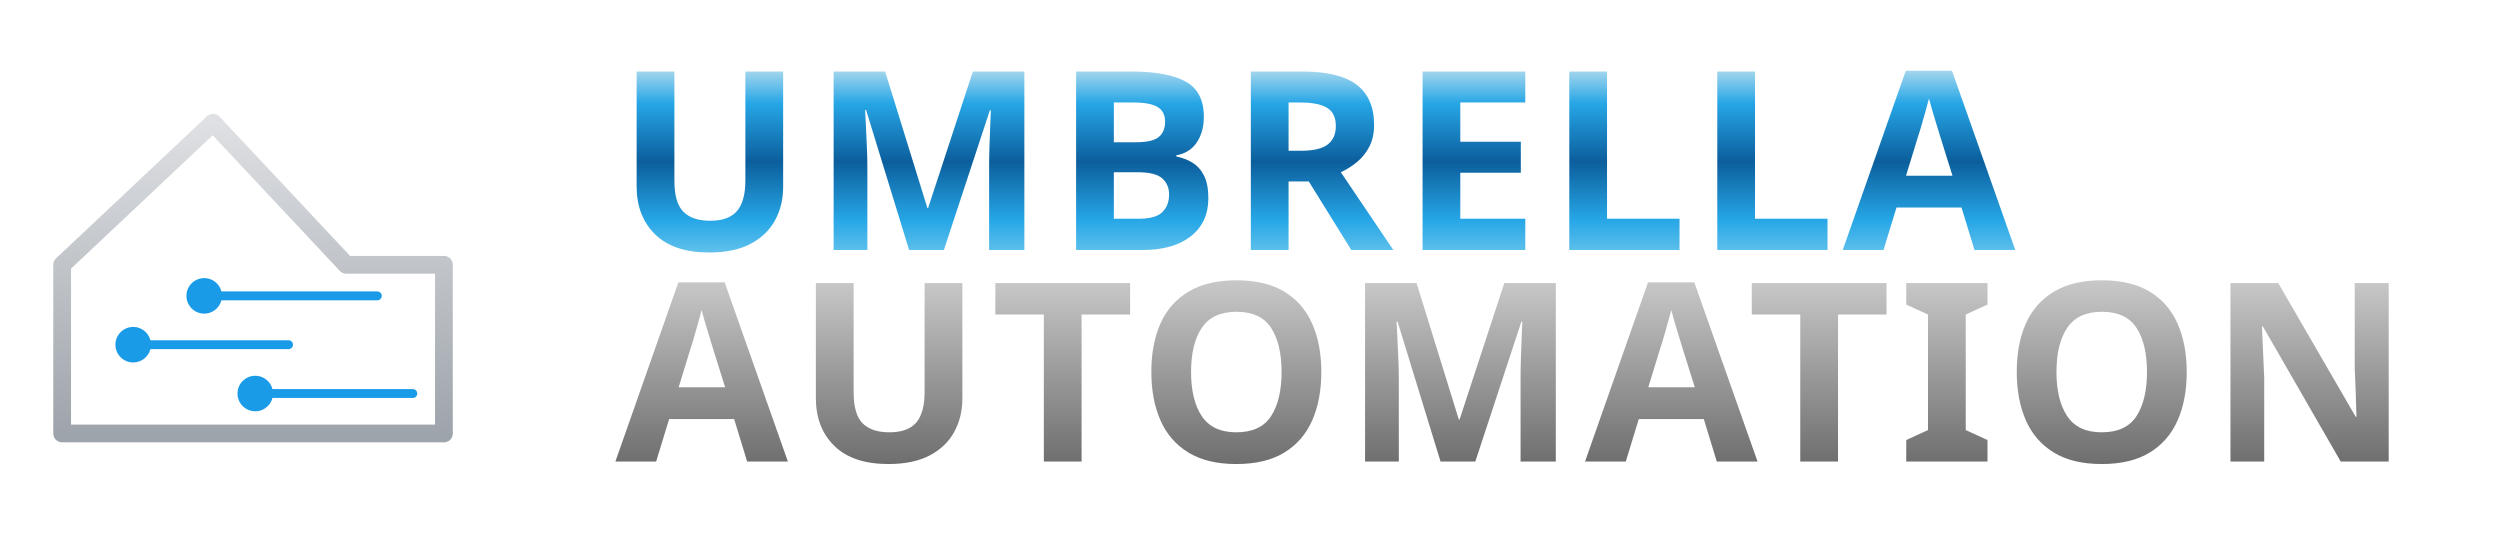
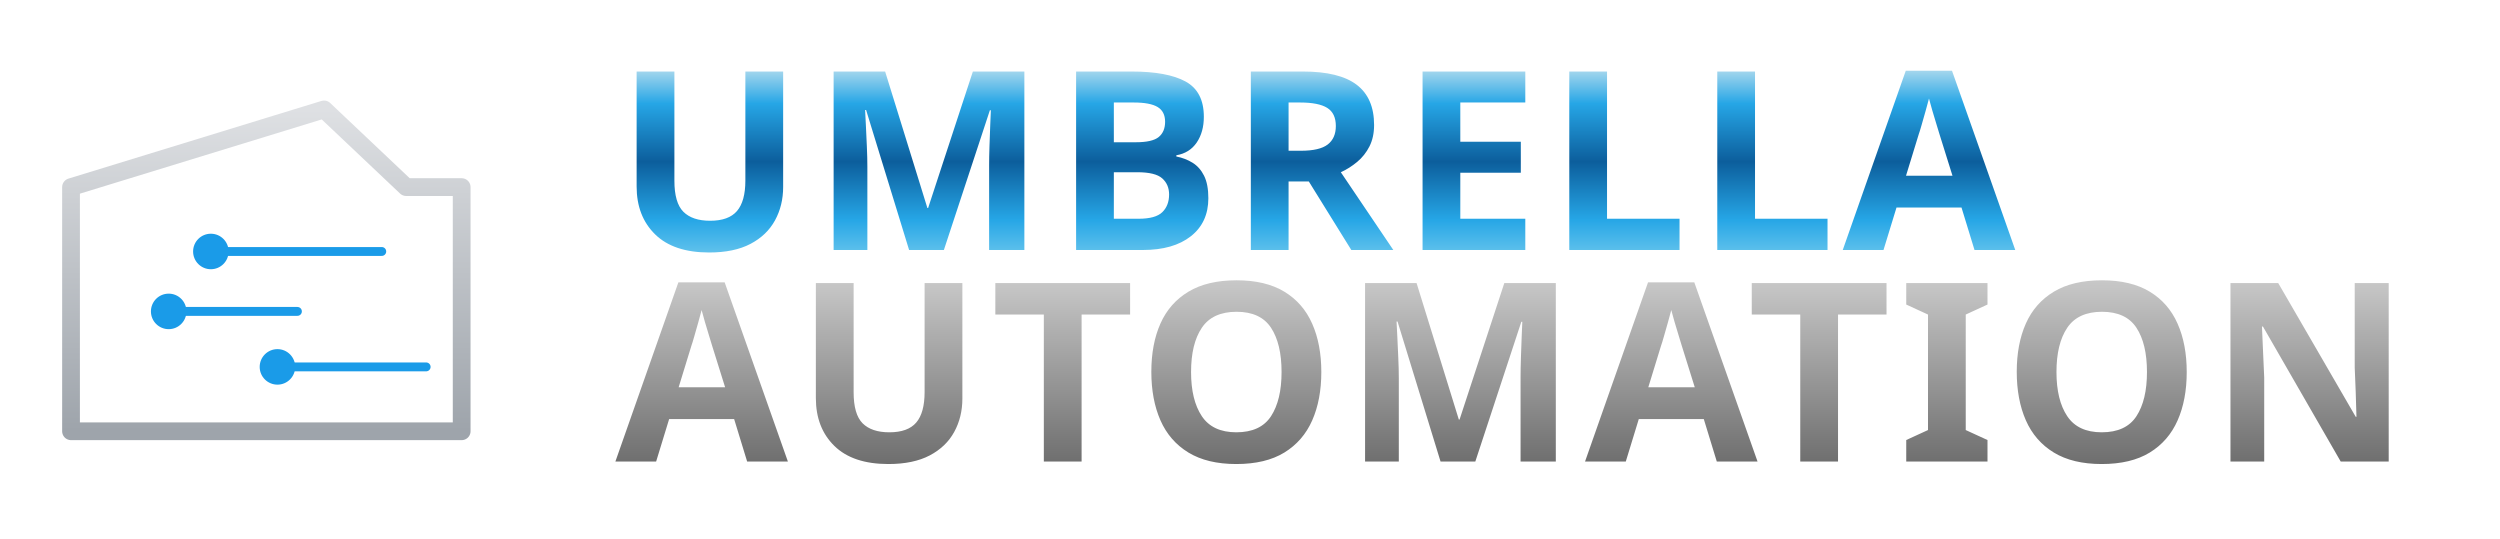
<svg xmlns="http://www.w3.org/2000/svg" viewBox="0 0 1300 280" role="img" aria-label="Umbrella Automation primary logo">
  <defs>
    <linearGradient id="ua-primary-house" x1="0" y1="0" x2="0" y2="1">
      <stop offset="0" stop-color="#dee0e3" />
      <stop offset="1" stop-color="#9ea4ab" />
    </linearGradient>
    <linearGradient id="ua-primary-circuit" x1="0" y1="1" x2="0" y2="0">
      <stop offset="0" stop-color="#5fc1ec" />
      <stop offset="1" stop-color="#177cb8" />
    </linearGradient>
    <linearGradient id="ua-primary-blue" x1="0" y1="0" x2="0" y2="1">
      <stop offset="0" stop-color="#a4d6ed" />
      <stop offset="0.18" stop-color="#26a6e6" />
      <stop offset="0.5" stop-color="#0c5e9c" />
      <stop offset="0.82" stop-color="#26a6e6" />
      <stop offset="1" stop-color="#5fc1ec" />
    </linearGradient>
    <linearGradient id="ua-primary-gray" x1="0" y1="0" x2="0" y2="1">
      <stop offset="0" stop-color="#c8c8c8" />
      <stop offset="1" stop-color="#6e6e6e" />
    </linearGradient>
  </defs>
  <svg x="0" y="36" width="277" height="208" viewBox="0 0 240 180">
-     <path d="M 28 164 L 28 88 L 96 24 L 156 88 L 200 88 L 200 164 Z" fill="none" stroke="url(#ua-primary-house)" stroke-width="8" stroke-linejoin="round" stroke-linecap="round" />
+     <path d="M 32 163 L 32 53 L 146 18 L 183 53 L 208 53 L 208 163 Z" fill="none" stroke="url(#ua-primary-house)" stroke-width="8" stroke-linejoin="round" stroke-linecap="round" />
    <g stroke="#1A9BE8" stroke-width="4" stroke-linecap="round">
-       <line x1="92" y1="102" x2="170" y2="102" />
-       <line x1="60" y1="124" x2="130" y2="124" />
-       <line x1="115" y1="146" x2="186" y2="146" />
+       <line x1="95" y1="82" x2="172" y2="82" />
+       <line x1="76" y1="109" x2="134" y2="109" />
+       <line x1="125" y1="134" x2="192" y2="134" />
    </g>
-     <circle cx="92" cy="102" r="8" fill="#1A9BE8" />
-     <circle cx="60" cy="124" r="8" fill="#1A9BE8" />
-     <circle cx="115" cy="146" r="8" fill="#1A9BE8" />
+     <circle cx="95" cy="82" r="8" fill="#1A9BE8" />
+     <circle cx="76" cy="109" r="8" fill="#1A9BE8" />
+     <circle cx="125" cy="134" r="8" fill="#1A9BE8" />
  </svg>
  <text x="320" y="130" font-family="&quot;Eurostile&quot;,&quot;Eurostile LT W01&quot;,&quot;Microgramma D&quot;,&quot;Saira&quot;,&quot;Aldrich&quot;,&quot;Antonio&quot;,system-ui,sans-serif" font-weight="900" font-size="130" letter-spacing="3.5" fill="url(#ua-primary-blue)">UMBRELLA</text>
  <text x="320" y="240" font-family="&quot;Eurostile&quot;,&quot;Eurostile LT W01&quot;,&quot;Microgramma D&quot;,&quot;Saira&quot;,&quot;Aldrich&quot;,&quot;Antonio&quot;,system-ui,sans-serif" font-weight="900" font-size="130" letter-spacing="3.5" fill="url(#ua-primary-gray)">AUTOMATION</text>
</svg>
